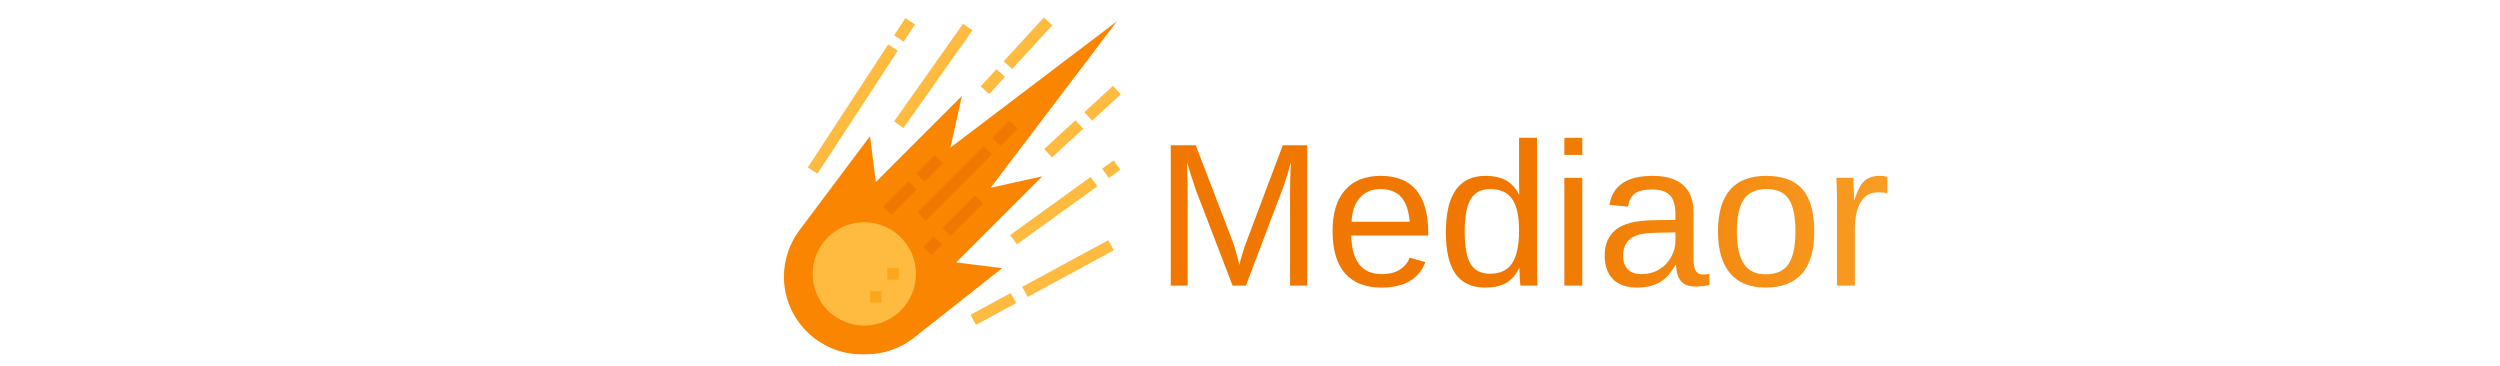
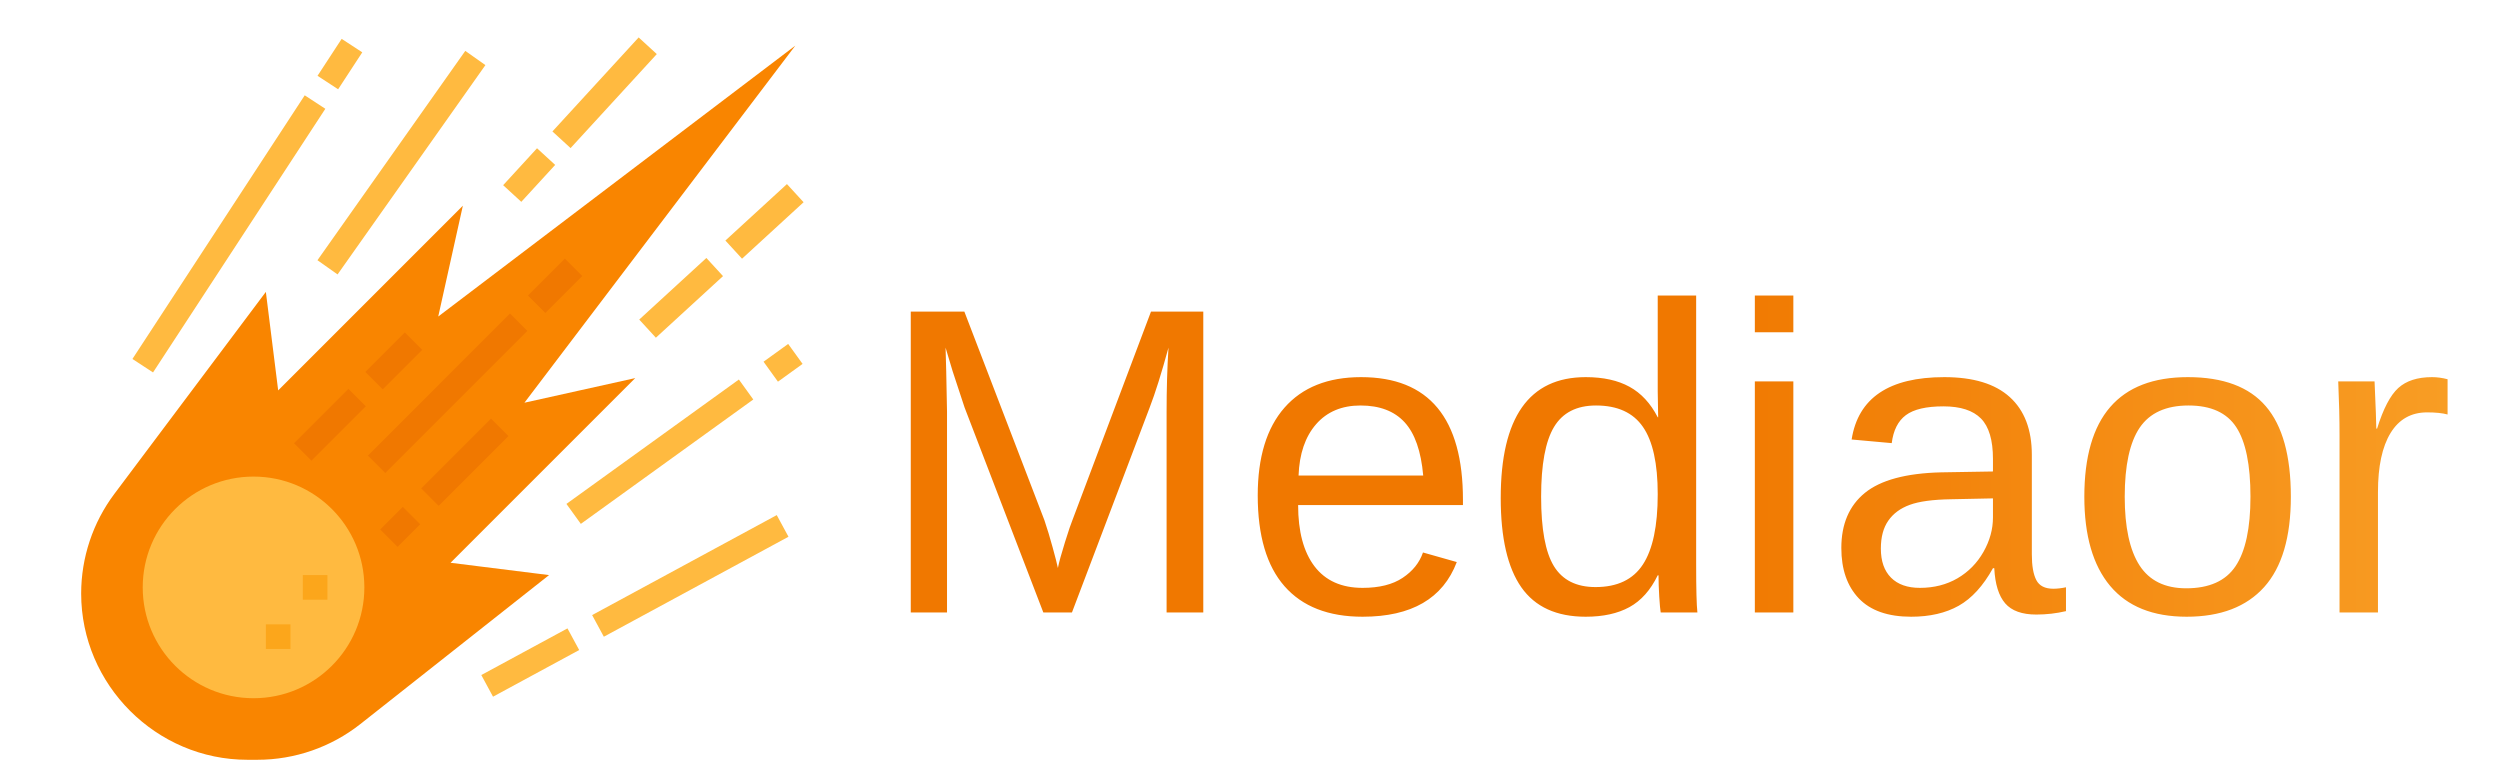
- <svg xmlns="http://www.w3.org/2000/svg" width="100%" height="100%" viewBox="0 0 1068 156" version="1.1" xml:space="preserve" style="fill-rule:evenodd;clip-rule:evenodd;stroke-linejoin:round;stroke-miterlimit:2;">
-   <g id="Flat" transform="matrix(0.306593,0,0,0.306593,307.157,7.27442)">
-     <g transform="matrix(1,0,0,1,66.4648,-18.0798)">
-       <path d="M312,256L488,24L256,200L272,128L152,248L144,184L45.6,315.2C31.582,333.891 24,356.636 24,380C24,439.247 72.753,488 132,488L138.506,488C162.786,488 186.371,479.812 205.428,464.767L328,368L264,360L384,240L312,256Z" style="fill:rgb(249,133,0);fill-rule:nonzero;" />
-     </g>
-     <g transform="matrix(1,0,0,1,66.4648,-18.0798)">
-       <circle cx="136" cy="376" r="72" style="fill:rgb(255,186,64);" />
-     </g>
-     <g transform="matrix(1,0,0,1,66.4648,-18.0798)">
-       <rect x="168" y="368" width="16" height="16" style="fill:rgb(252,166,27);" />
-     </g>
-     <g transform="matrix(1,0,0,1,66.4648,-18.0798)">
-       <rect x="144" y="400" width="16" height="16" style="fill:rgb(252,166,27);" />
-     </g>
-     <g transform="matrix(1,0,0,1,66.4648,-18.0798)">
-       <g transform="matrix(0.577,-0.817,0.817,0.577,16.519,231.878)">
-         <rect x="148.765" y="92" width="166.469" height="16" style="fill:rgb(255,186,64);" />
+ <svg xmlns="http://www.w3.org/2000/svg" width="100%" height="100%" viewBox="0 0 498 154" version="1.1" xml:space="preserve" style="fill-rule:evenodd;clip-rule:evenodd;stroke-linejoin:round;stroke-miterlimit:2;">
+   <g id="Artboard1" transform="matrix(0.954624,0,0,1,-293.989,0.379003)">
+     <rect x="307.963" y="-0.379" width="521.271" height="153.164" style="fill:none;" />
+     <g id="Flat" transform="matrix(0.321166,0,0,0.306593,295.845,6.89542)">
+       <g transform="matrix(1,0,0,1,66.4648,-18.0798)">
+         <path d="M312,256L488,24L256,200L272,128L152,248L144,184L45.6,315.2C31.582,333.891 24,356.636 24,380C24,439.247 72.753,488 132,488L138.506,488C162.786,488 186.371,479.812 205.428,464.767L328,368L264,360L384,240L312,256Z" style="fill:rgb(249,133,0);fill-rule:nonzero;" />
      </g>
-       <g transform="matrix(0.811,-0.585,0.585,0.811,-43.661,324.523)">
-         <rect x="470.132" y="221.778" width="19.737" height="15.999" style="fill:rgb(255,186,64);" />
+       <g transform="matrix(1,0,0,1,66.4648,-18.0798)">
+         <circle cx="136" cy="376" r="72" style="fill:rgb(255,186,64);" />
      </g>
-       <g transform="matrix(0.811,-0.585,0.585,0.811,-92.633,288.623)">
-         <rect x="330.922" y="279.556" width="138.156" height="15.999" style="fill:rgb(255,186,64);" />
+       <g transform="matrix(1,0,0,1,66.4648,-18.0798)">
+         <rect x="168" y="368" width="16" height="16" style="fill:rgb(252,166,27);" />
      </g>
-       <g transform="matrix(0.547,-0.837,0.837,0.547,56.864,177.123)">
-         <rect x="177.816" y="28" width="28.675" height="15.999" style="fill:rgb(255,186,64);" />
+       <g transform="matrix(1,0,0,1,66.4648,-18.0798)">
+         <rect x="144" y="400" width="16" height="16" style="fill:rgb(252,166,27);" />
      </g>
-       <g transform="matrix(0.547,-0.837,0.837,0.547,-68.163,166.693)">
-         <rect x="17.67" y="138.353" width="204.66" height="15.999" style="fill:rgb(255,186,64);" />
+       <g transform="matrix(1,0,0,1,66.4648,-18.0798)">
+         <g transform="matrix(0.577,-0.817,0.817,0.577,16.519,231.878)">
+           <rect x="148.765" y="92" width="166.469" height="16" style="fill:rgb(255,186,64);" />
+         </g>
+         <g transform="matrix(0.811,-0.585,0.585,0.811,-43.661,324.523)">
+           <rect x="470.132" y="221.778" width="19.737" height="15.999" style="fill:rgb(255,186,64);" />
+         </g>
+         <g transform="matrix(0.811,-0.585,0.585,0.811,-92.633,288.623)">
+           <rect x="330.922" y="279.556" width="138.156" height="15.999" style="fill:rgb(255,186,64);" />
+         </g>
+         <g transform="matrix(0.547,-0.837,0.837,0.547,56.864,177.123)">
+           <rect x="177.816" y="28" width="28.675" height="15.999" style="fill:rgb(255,186,64);" />
+         </g>
+         <g transform="matrix(0.547,-0.837,0.837,0.547,-68.163,166.693)">
+           <rect x="17.67" y="138.353" width="204.66" height="15.999" style="fill:rgb(255,186,64);" />
+         </g>
+         <g transform="matrix(0.879,-0.476,0.476,0.879,-124.818,244.542)">
+           <rect x="351.763" y="360.5" width="136.473" height="16" style="fill:rgb(255,186,64);" />
+         </g>
+         <g transform="matrix(0.879,-0.476,0.476,0.879,-164.206,201.806)">
+           <rect x="284.156" y="416.833" width="63.688" height="16" style="fill:rgb(255,186,64);" />
+         </g>
+         <g transform="matrix(0.676,-0.737,0.737,0.676,77.833,286.018)">
+           <rect x="322.563" y="46.545" width="82.874" height="16" style="fill:rgb(255,186,64);" />
+         </g>
+         <g transform="matrix(0.676,-0.737,0.737,0.676,22.538,267.232)">
+           <rect x="298.721" y="100" width="32.558" height="16" style="fill:rgb(255,186,64);" />
+         </g>
+         <g transform="matrix(0.737,-0.676,0.676,0.737,29.541,352.609)">
+           <rect x="440.869" y="130.333" width="54.263" height="16.001" style="fill:rgb(255,186,64);" />
+         </g>
+         <g transform="matrix(0.737,-0.676,0.676,0.737,-18.263,329.052)">
+           <rect x="384.22" y="180" width="59.196" height="16.001" style="fill:rgb(255,186,64);" />
+         </g>
      </g>
-       <g transform="matrix(0.879,-0.476,0.476,0.879,-124.818,244.542)">
-         <rect x="351.763" y="360.5" width="136.473" height="16" style="fill:rgb(255,186,64);" />
+       <g transform="matrix(0.707,-0.707,0.707,0.707,-28.8092,209.589)">
+         <rect x="209.017" y="220.833" width="36.298" height="16" style="fill:rgb(240,120,0);" />
      </g>
-       <g transform="matrix(0.879,-0.476,0.476,0.879,-164.206,201.806)">
-         <rect x="284.156" y="416.833" width="63.688" height="16" style="fill:rgb(255,186,64);" />
+       <g transform="matrix(0.707,-0.707,0.707,0.707,-70.3122,192.399)">
+         <rect x="160.682" y="262.333" width="49.969" height="16" style="fill:rgb(240,120,0);" />
      </g>
-       <g transform="matrix(0.676,-0.737,0.737,0.676,77.833,286.018)">
-         <rect x="322.563" y="46.545" width="82.874" height="16" style="fill:rgb(255,186,64);" />
+       <g transform="matrix(0.707,-0.707,0.707,0.707,36.4308,269.416)">
+         <rect x="315.029" y="172" width="33.941" height="16" style="fill:rgb(240,120,0);" />
      </g>
-       <g transform="matrix(0.676,-0.737,0.737,0.676,22.538,267.232)">
-         <rect x="298.721" y="100" width="32.558" height="16" style="fill:rgb(255,186,64);" />
+       <g transform="matrix(0.707,-0.707,0.707,0.707,-33.4072,240.49)">
+         <rect x="196.877" y="241.833" width="130.579" height="16" style="fill:rgb(240,120,0);" />
      </g>
-       <g transform="matrix(0.737,-0.676,0.676,0.737,29.541,352.609)">
-         <rect x="440.869" y="130.333" width="54.263" height="16.001" style="fill:rgb(255,186,64);" />
+       <g transform="matrix(0.707,-0.707,0.707,0.707,-61.8392,261.519)">
+         <rect x="241.278" y="286.667" width="64.111" height="16" style="fill:rgb(240,120,0);" />
      </g>
-       <g transform="matrix(0.737,-0.676,0.676,0.737,-18.263,329.052)">
-         <rect x="384.22" y="180" width="59.196" height="16.001" style="fill:rgb(255,186,64);" />
+       <g transform="matrix(0.707,-0.707,0.707,0.707,-103.842,244.122)">
+         <rect x="220.963" y="328.667" width="20.742" height="16" style="fill:rgb(240,120,0);" />
      </g>
-     </g>
-     <g transform="matrix(0.707,-0.707,0.707,0.707,-28.8092,209.589)">
-       <rect x="209.017" y="220.833" width="36.298" height="16" style="fill:rgb(240,120,0);" />
-     </g>
-     <g transform="matrix(0.707,-0.707,0.707,0.707,-70.3122,192.399)">
-       <rect x="160.682" y="262.333" width="49.969" height="16" style="fill:rgb(240,120,0);" />
-     </g>
-     <g transform="matrix(0.707,-0.707,0.707,0.707,36.4308,269.416)">
-       <rect x="315.029" y="172" width="33.941" height="16" style="fill:rgb(240,120,0);" />
-     </g>
-     <g transform="matrix(0.707,-0.707,0.707,0.707,-33.4072,240.49)">
-       <rect x="196.877" y="241.833" width="130.579" height="16" style="fill:rgb(240,120,0);" />
-     </g>
-     <g transform="matrix(0.707,-0.707,0.707,0.707,-61.8392,261.519)">
-       <rect x="241.278" y="286.667" width="64.111" height="16" style="fill:rgb(240,120,0);" />
-     </g>
-     <g transform="matrix(0.707,-0.707,0.707,0.707,-103.842,244.122)">
-       <rect x="220.963" y="328.667" width="20.742" height="16" style="fill:rgb(240,120,0);" />
-     </g>
-     <g transform="matrix(3.01535,0,0,3.01535,606.151,374.195)">
-       <text x="0px" y="0px" style="font-family:'ArialMT', 'Arial', sans-serif;font-size:94.232px;fill:url(#_Linear1);">Mediaor</text>
+       <g transform="matrix(3.01535,0,0,3.01535,606.151,374.195)">
+         <text x="0px" y="0px" style="font-family:'ArialMT', 'Arial', sans-serif;font-size:94.232px;fill:url(#_Linear1);">Mediaor</text>
+       </g>
    </g>
  </g>
  <defs>
    <linearGradient id="_Linear1" x1="0" y1="0" x2="1" y2="0" gradientUnits="userSpaceOnUse" gradientTransform="matrix(288.032,0,0,288.032,177.217,264.038)">
      <stop offset="0" style="stop-color:rgb(240,120,0);stop-opacity:1" />
      <stop offset="1" style="stop-color:rgb(255,186,64);stop-opacity:1" />
    </linearGradient>
  </defs>
</svg>
